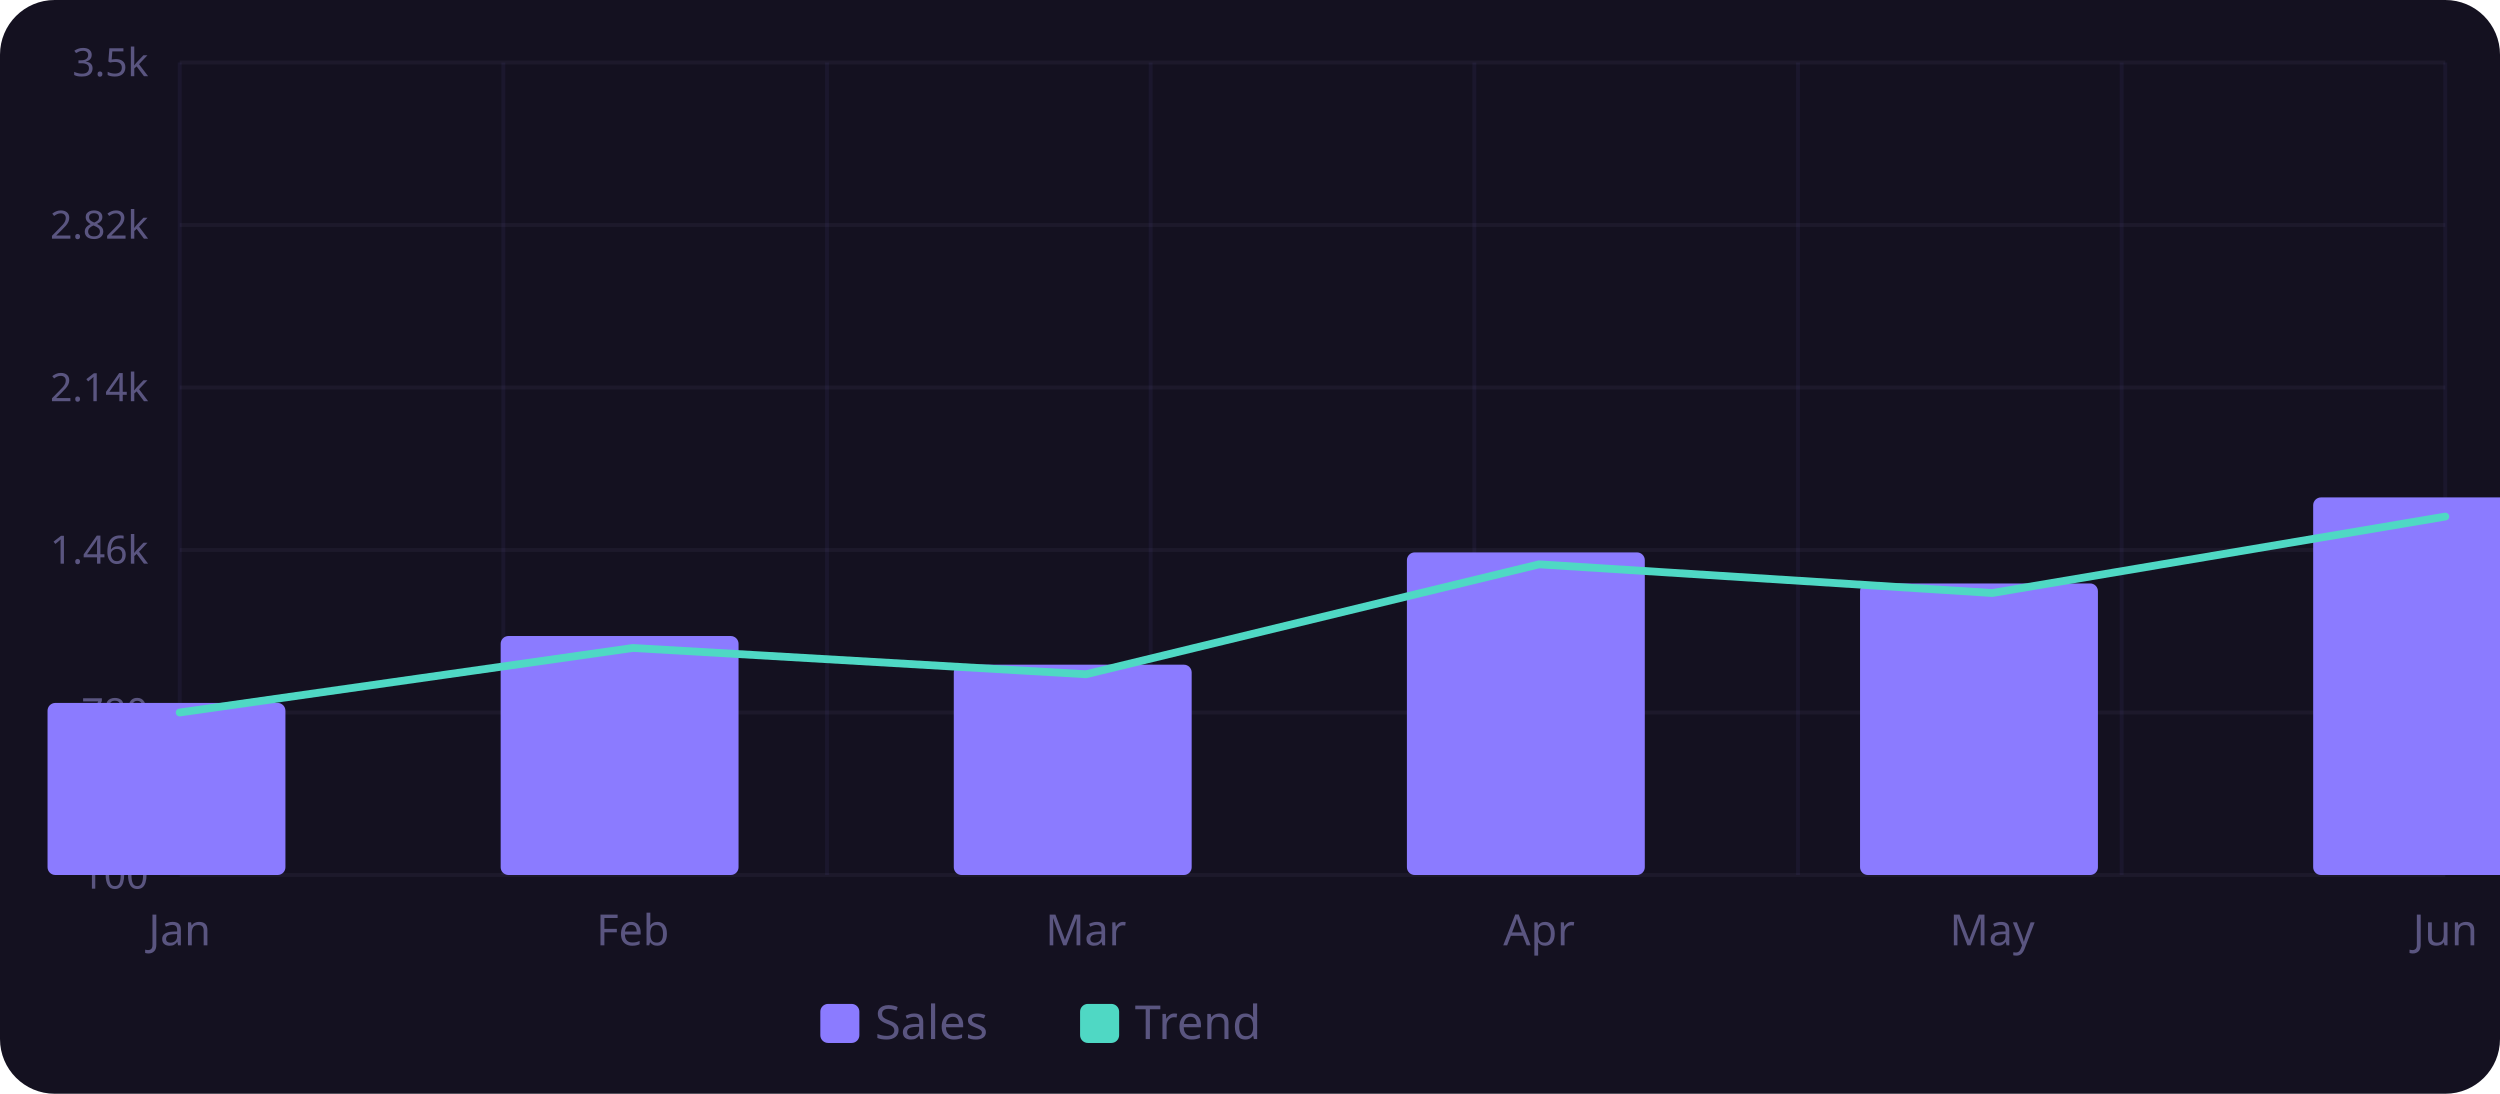
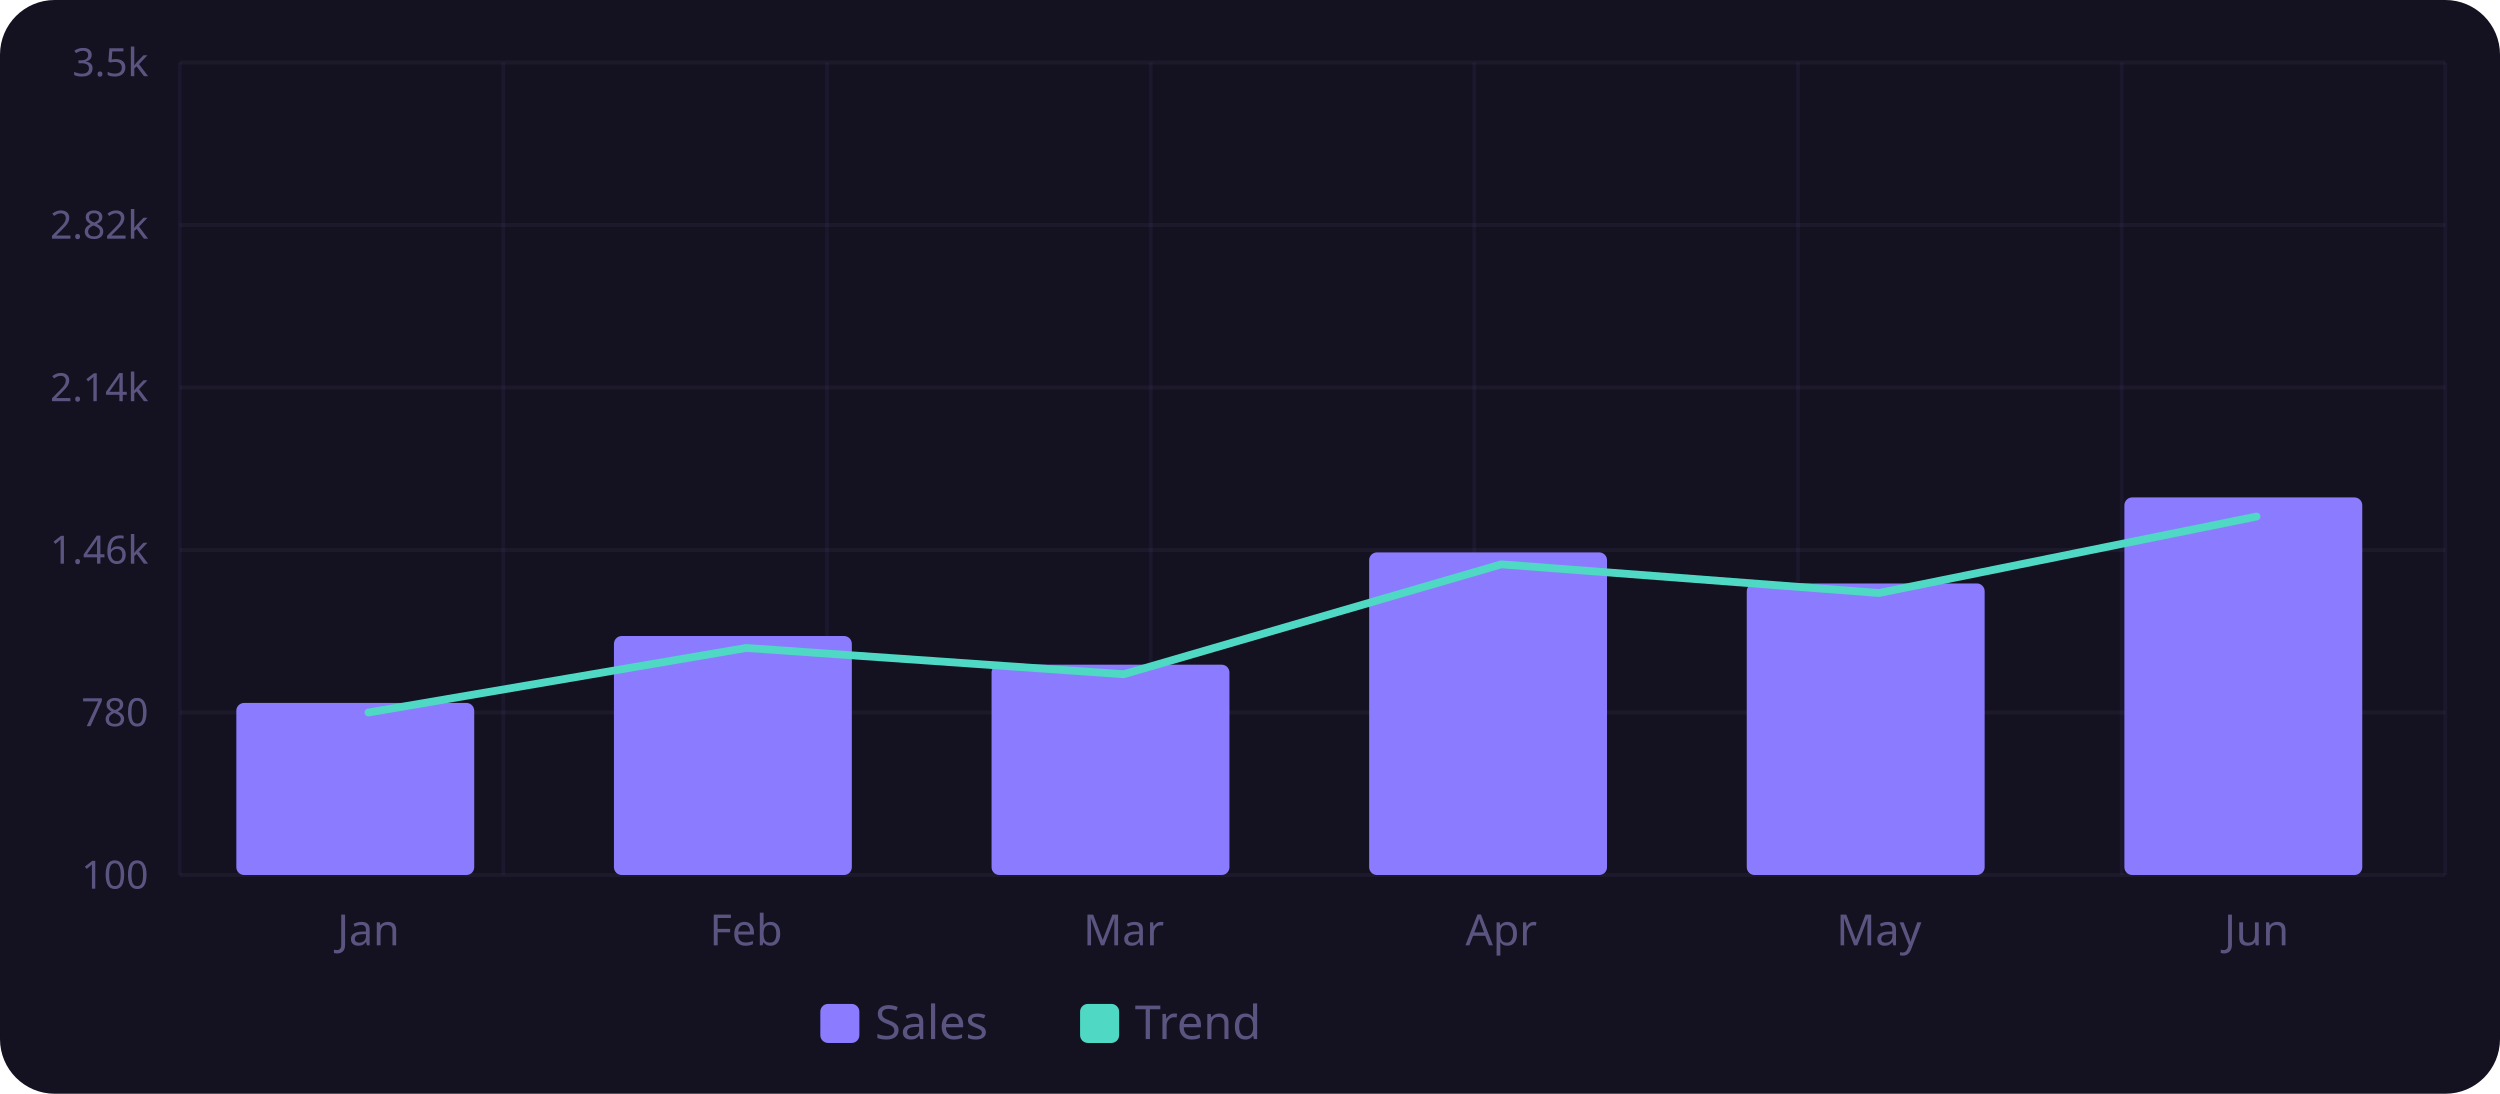
<svg xmlns="http://www.w3.org/2000/svg" width="640" height="280" viewBox="0 0 640 280">
  <rect x="0" y="0" width="640" height="280" rx="14" fill="#141120" />
  <line x1="46" y1="16" x2="626" y2="16" stroke="#5a5580" stroke-width="1" opacity="0.12" />
  <line x1="46" y1="57.6" x2="626" y2="57.6" stroke="#5a5580" stroke-width="1" opacity="0.12" />
  <line x1="46" y1="99.2" x2="626" y2="99.2" stroke="#5a5580" stroke-width="1" opacity="0.12" />
  <line x1="46" y1="140.8" x2="626" y2="140.8" stroke="#5a5580" stroke-width="1" opacity="0.12" />
  <line x1="46" y1="182.4" x2="626" y2="182.4" stroke="#5a5580" stroke-width="1" opacity="0.12" />
  <line x1="46" y1="224" x2="626" y2="224" stroke="#5a5580" stroke-width="1" opacity="0.12" />
  <line x1="46" y1="16" x2="46" y2="224" stroke="#4a4490" stroke-width="1" opacity="0.12" />
  <line x1="128.86" y1="16" x2="128.86" y2="224" stroke="#4a4490" stroke-width="1" opacity="0.12" />
  <line x1="211.71" y1="16" x2="211.71" y2="224" stroke="#4a4490" stroke-width="1" opacity="0.12" />
  <line x1="294.57" y1="16" x2="294.57" y2="224" stroke="#4a4490" stroke-width="1" opacity="0.12" />
  <line x1="377.43" y1="16" x2="377.43" y2="224" stroke="#4a4490" stroke-width="1" opacity="0.12" />
  <line x1="460.29" y1="16" x2="460.29" y2="224" stroke="#4a4490" stroke-width="1" opacity="0.12" />
  <line x1="543.14" y1="16" x2="543.14" y2="224" stroke="#4a4490" stroke-width="1" opacity="0.12" />
  <line x1="626" y1="16" x2="626" y2="224" stroke="#4a4490" stroke-width="1" opacity="0.12" />
  <text x="38" y="19.5" font-size="10" fill="#5a5580" font-family="sans-serif" text-anchor="end">3.5k</text>
  <text x="38" y="61.1" font-size="10" fill="#5a5580" font-family="sans-serif" text-anchor="end">2.82k</text>
  <text x="38" y="102.7" font-size="10" fill="#5a5580" font-family="sans-serif" text-anchor="end">2.14k</text>
  <text x="38" y="144.3" font-size="10" fill="#5a5580" font-family="sans-serif" text-anchor="end">1.46k</text>
  <text x="38" y="185.9" font-size="10" fill="#5a5580" font-family="sans-serif" text-anchor="end">780</text>
  <text x="38" y="227.5" font-size="10" fill="#5a5580" font-family="sans-serif" text-anchor="end">100</text>
-   <rect x="12.17" y="179.95" width="60.9" height="44.05" fill="#8b7bff" rx="2" />
-   <rect x="128.17" y="162.82" width="60.9" height="61.18" fill="#8b7bff" rx="2" />
-   <rect x="244.17" y="170.16" width="60.9" height="53.84" fill="#8b7bff" rx="2" />
-   <rect x="360.17" y="141.41" width="60.9" height="82.59" fill="#8b7bff" rx="2" />
-   <rect x="476.17" y="149.36" width="60.9" height="74.64" fill="#8b7bff" rx="2" />
-   <rect x="592.17" y="127.34" width="60.9" height="96.66" fill="#8b7bff" rx="2" />
-   <path d="M46,182.4 L162,165.88 L278,172.61 L394,144.47 L510,151.81 L626,132.24" fill="none" stroke="#4fd8c4" stroke-width="2" stroke-linejoin="round" stroke-linecap="round" />
-   <text x="46" y="242" font-size="11" fill="#5a5580" font-family="sans-serif" text-anchor="middle">Jan</text>
-   <text x="162" y="242" font-size="11" fill="#5a5580" font-family="sans-serif" text-anchor="middle">Feb</text>
-   <text x="278" y="242" font-size="11" fill="#5a5580" font-family="sans-serif" text-anchor="middle">Mar</text>
-   <text x="394" y="242" font-size="11" fill="#5a5580" font-family="sans-serif" text-anchor="middle">Apr</text>
-   <text x="510" y="242" font-size="11" fill="#5a5580" font-family="sans-serif" text-anchor="middle">May</text>
-   <text x="626" y="242" font-size="11" fill="#5a5580" font-family="sans-serif" text-anchor="middle">Jun</text>
+   <rect x="60.5" y="179.95" width="60.9" height="44.05" fill="#8b7bff" rx="2" />
+   <rect x="157.17" y="162.82" width="60.9" height="61.18" fill="#8b7bff" rx="2" />
+   <rect x="253.84" y="170.16" width="60.9" height="53.84" fill="#8b7bff" rx="2" />
+   <rect x="350.5" y="141.41" width="60.9" height="82.59" fill="#8b7bff" rx="2" />
+   <rect x="447.17" y="149.36" width="60.9" height="74.64" fill="#8b7bff" rx="2" />
+   <rect x="543.84" y="127.34" width="60.9" height="96.66" fill="#8b7bff" rx="2" />
+   <path d="M94.33,182.4 L191,165.88 L287.67,172.61 L384.33,144.47 L481,151.81 L577.67,132.24" fill="none" stroke="#4fd8c4" stroke-width="2" stroke-linejoin="round" stroke-linecap="round" />
+   <text x="94.33" y="242" font-size="11" fill="#5a5580" font-family="sans-serif" text-anchor="middle">Jan</text>
+   <text x="191" y="242" font-size="11" fill="#5a5580" font-family="sans-serif" text-anchor="middle">Feb</text>
+   <text x="287.67" y="242" font-size="11" fill="#5a5580" font-family="sans-serif" text-anchor="middle">Mar</text>
+   <text x="384.33" y="242" font-size="11" fill="#5a5580" font-family="sans-serif" text-anchor="middle">Apr</text>
+   <text x="481" y="242" font-size="11" fill="#5a5580" font-family="sans-serif" text-anchor="middle">May</text>
+   <text x="577.67" y="242" font-size="11" fill="#5a5580" font-family="sans-serif" text-anchor="middle">Jun</text>
  <rect x="210" y="257" width="10" height="10" rx="2" fill="#8b7bff" />
  <text x="224" y="266" font-size="12" fill="#5a5580" font-family="sans-serif">Sales</text>
  <rect x="276.5" y="257" width="10" height="10" rx="2" fill="#4fd8c4" />
  <text x="290.5" y="266" font-size="12" fill="#5a5580" font-family="sans-serif">Trend</text>
</svg>
